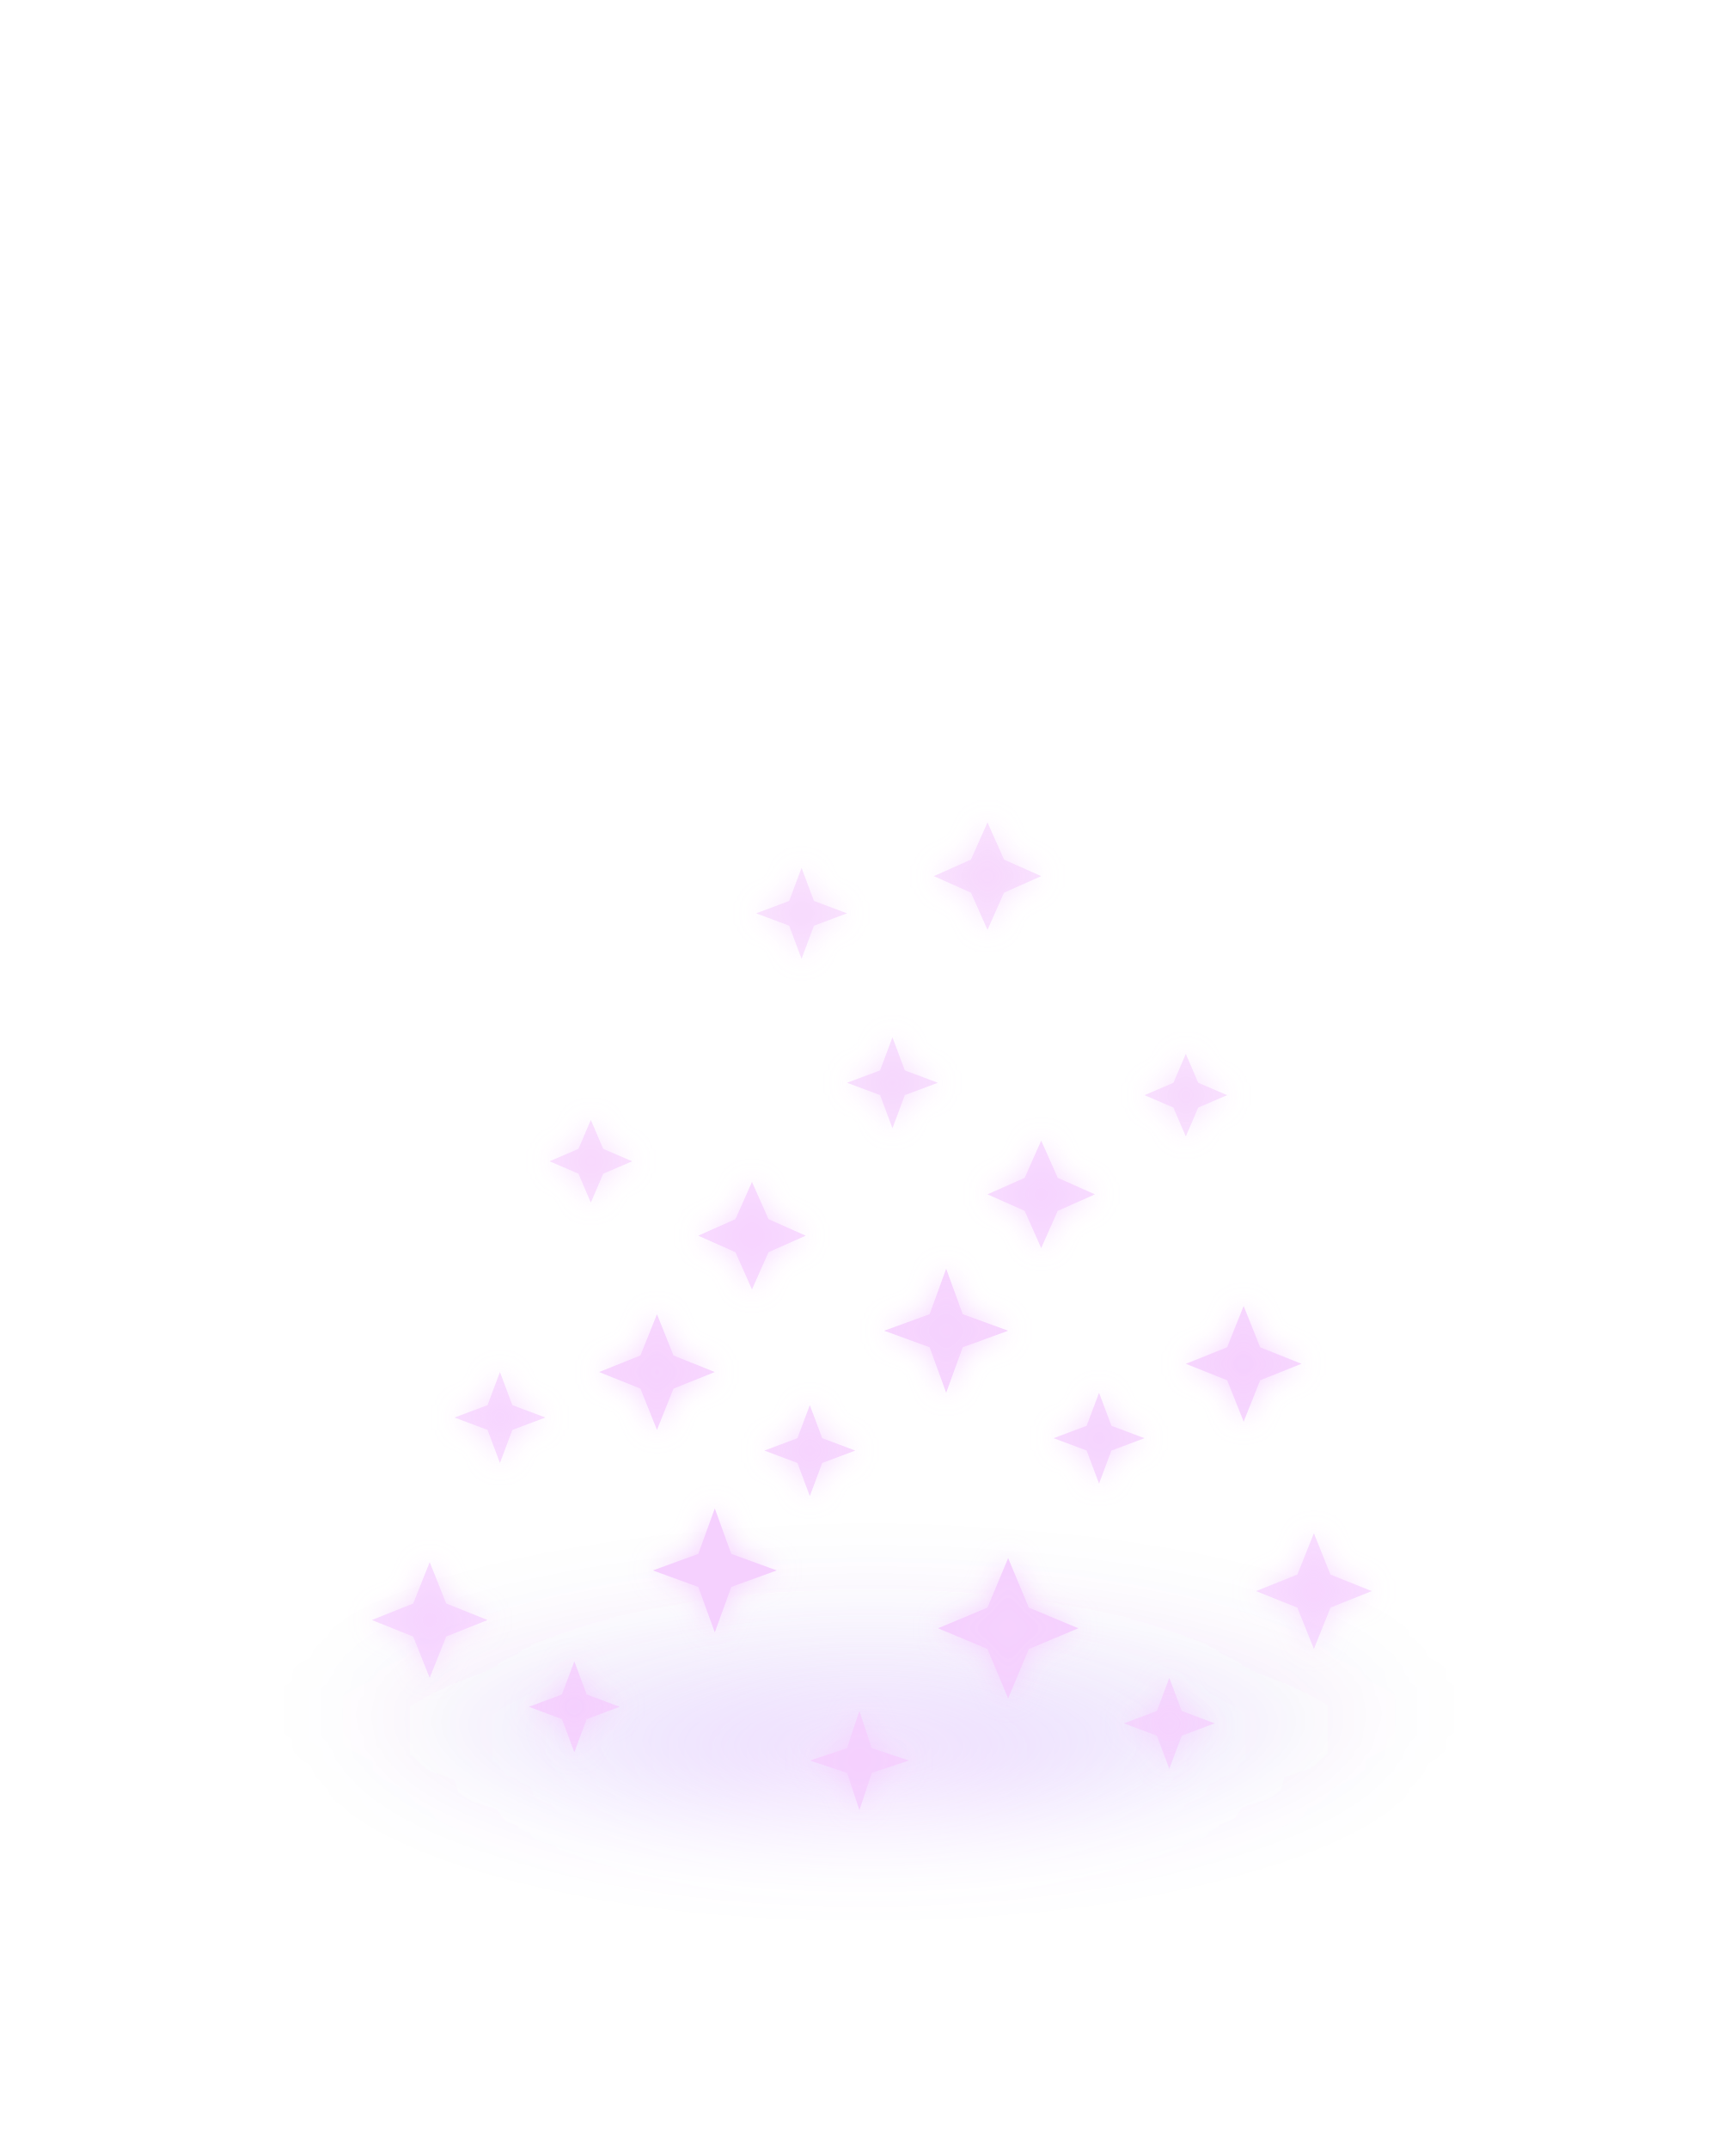
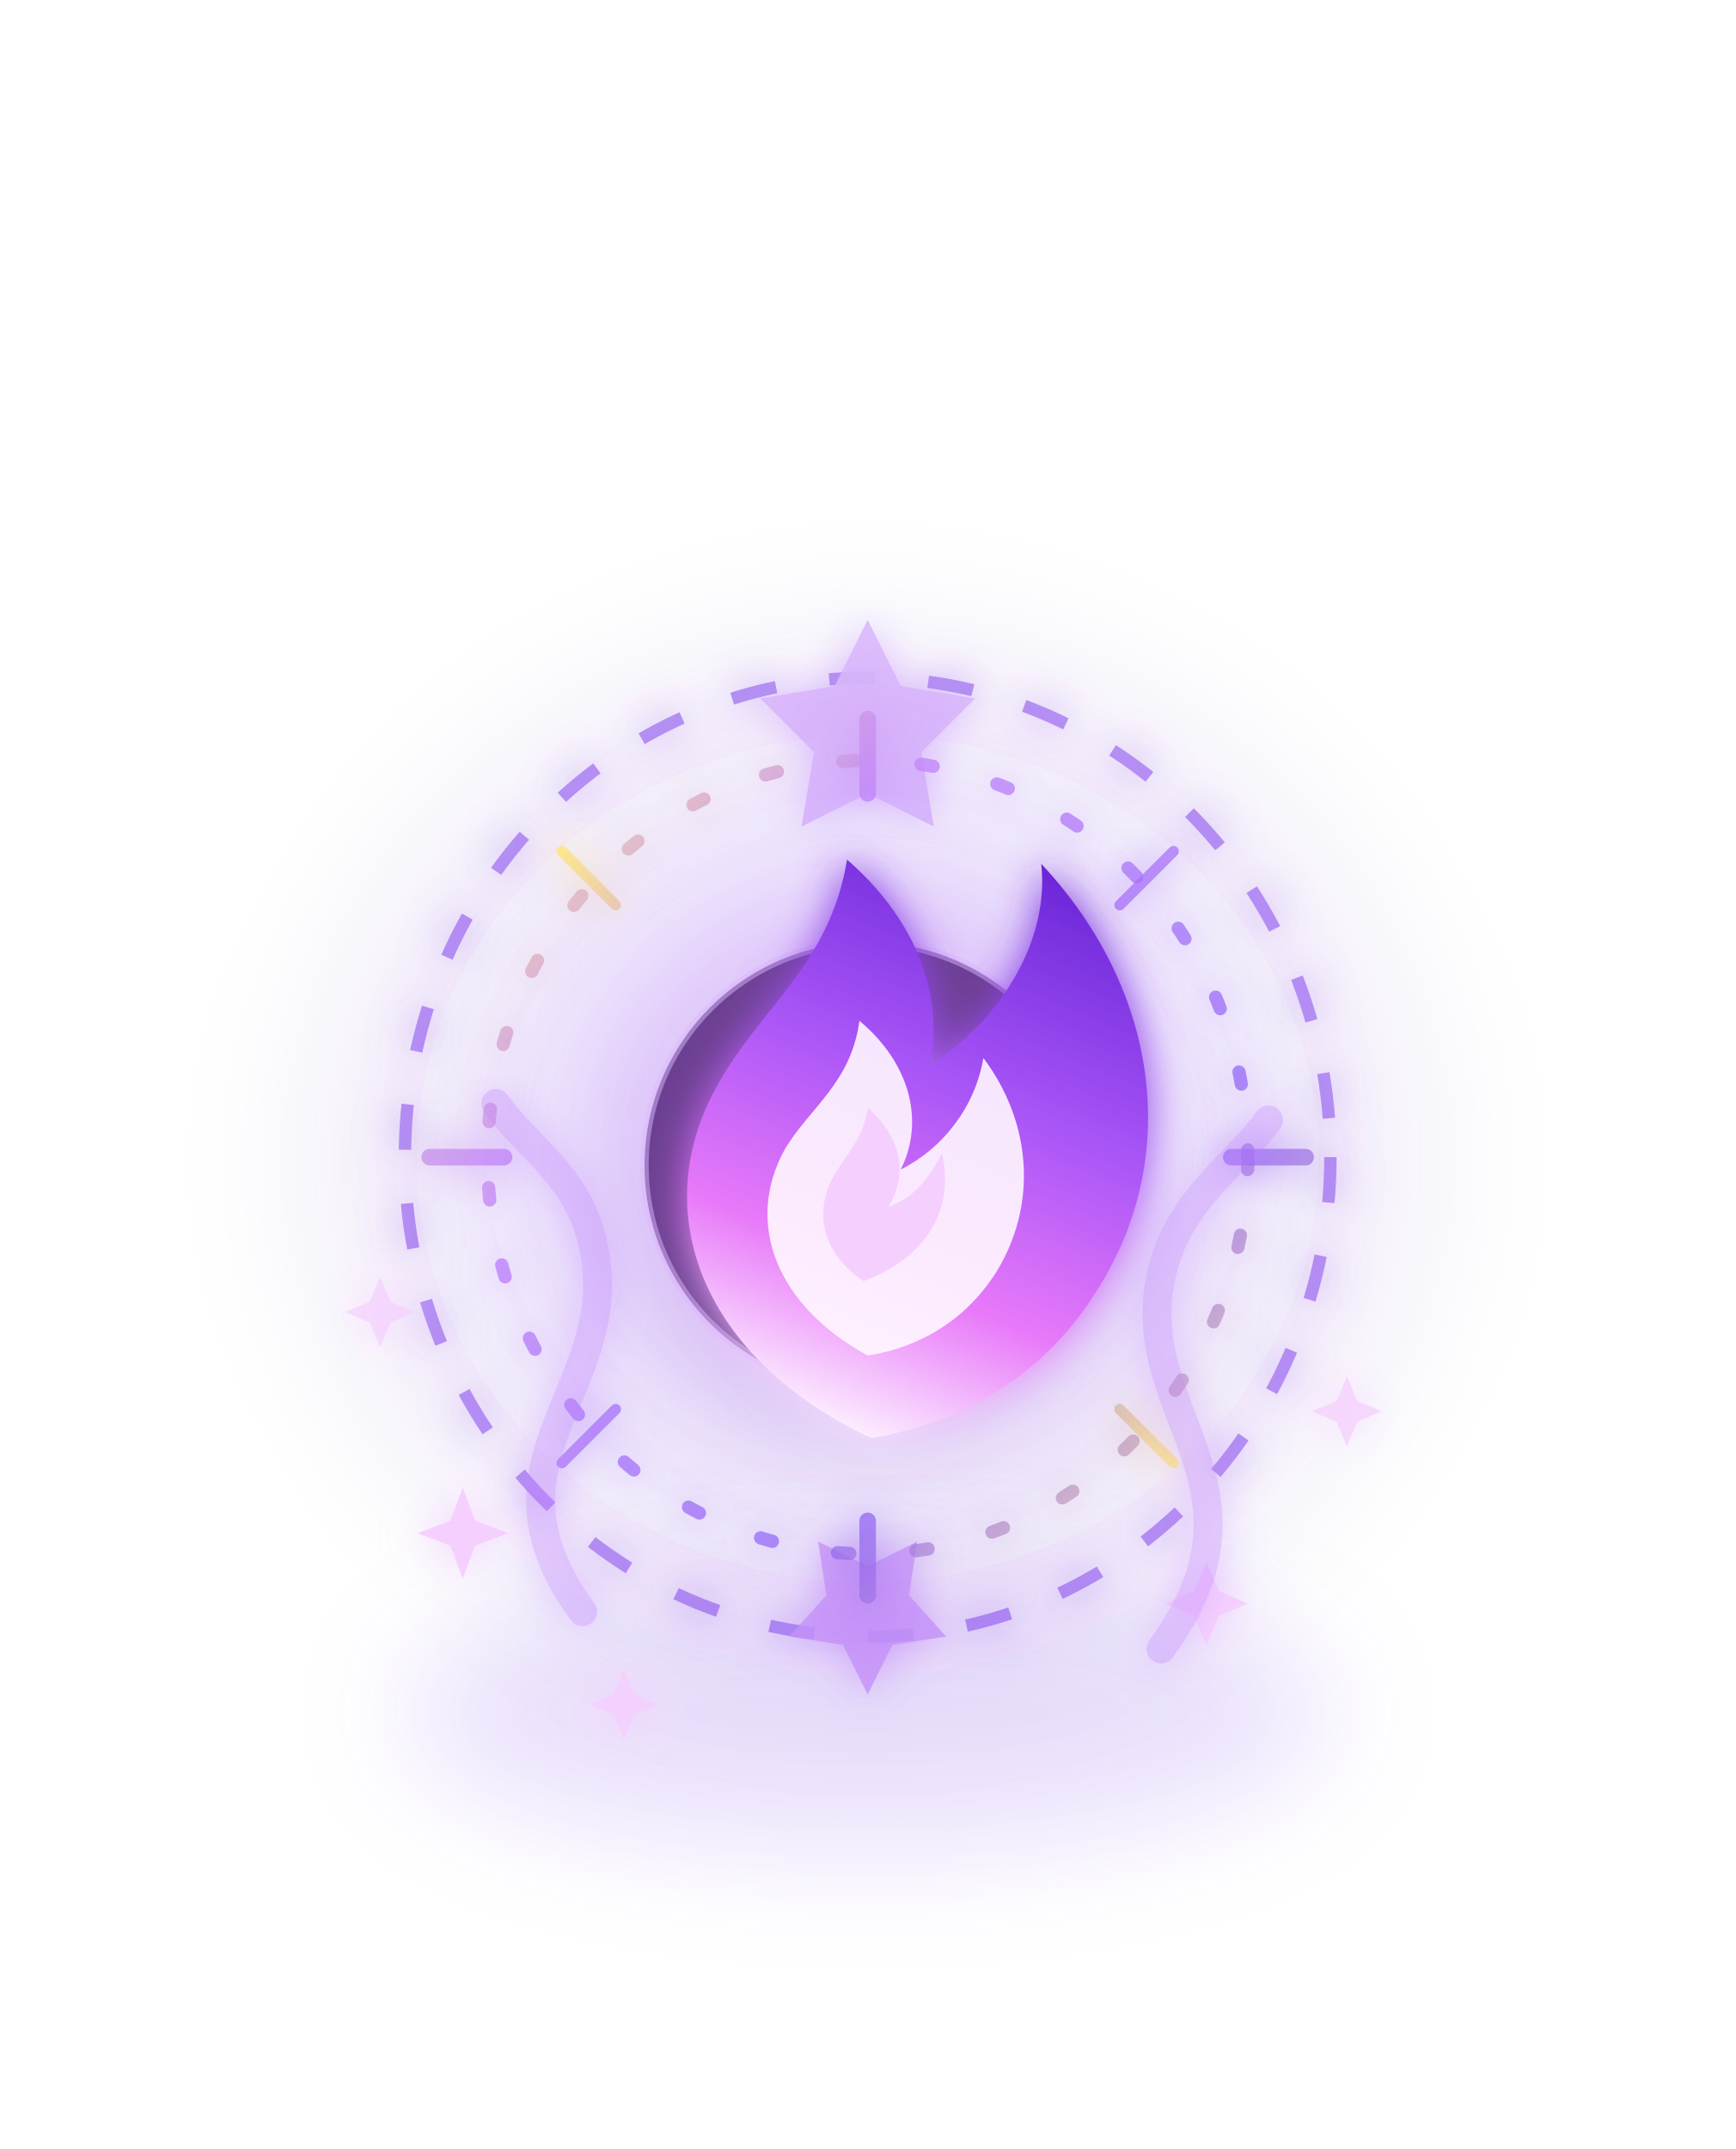
<svg xmlns="http://www.w3.org/2000/svg" viewBox="0 0 420 520" role="img" aria-labelledby="title description">
  <defs>
-     <radialGradient id="violet-floor" cx="50%" cy="82%" r="54%">
+     <radialGradient id="aura" cx="50%" cy="48%" r="50%">
      <stop offset="0" stop-color="#f5d0fe" stop-opacity=".42" />
      <stop offset=".24" stop-color="#c084fc" stop-opacity=".28" />
-       <stop offset=".55" stop-color="#8b5cf6" stop-opacity=".12" />
-       <stop offset="1" stop-color="#581c87" stop-opacity="0" />
+       <stop offset=".58" stop-color="#7c3aed" stop-opacity=".12" />
+       <stop offset="1" stop-color="#2e1065" stop-opacity="0" />
    </radialGradient>
-     <filter id="portal-glow" x="-180%" y="-180%" width="460%" height="460%">
-       <feGaussianBlur in="SourceGraphic" stdDeviation="3.2" result="blur" />
+     <radialGradient id="core" cx="48%" cy="42%" r="58%">
+       <stop offset="0" stop-color="#fff7ff" />
+       <stop offset=".2" stop-color="#f0abfc" />
+       <stop offset=".52" stop-color="#a855f7" />
+       <stop offset=".82" stop-color="#6d28d9" />
+       <stop offset="1" stop-color="#3b0764" />
+     </radialGradient>
+     <linearGradient id="flame" x1="35%" y1="100%" x2="68%" y2="0%">
+       <stop offset="0" stop-color="#fdf4ff" />
+       <stop offset=".28" stop-color="#e879f9" />
+       <stop offset=".62" stop-color="#a855f7" />
+       <stop offset="1" stop-color="#6d28d9" />
+     </linearGradient>
+     <linearGradient id="ring" x1="0" y1="0" x2="1" y2="1">
+       <stop offset="0" stop-color="#fde68a" stop-opacity=".95" />
+       <stop offset=".3" stop-color="#c084fc" stop-opacity=".78" />
+       <stop offset=".7" stop-color="#8b5cf6" stop-opacity=".68" />
+       <stop offset="1" stop-color="#fde68a" stop-opacity=".9" />
+     </linearGradient>
+     <filter id="soft-glow" x="-120%" y="-120%" width="340%" height="340%">
+       <feGaussianBlur in="SourceGraphic" stdDeviation="5" result="blur" />
      <feMerge>
        <feMergeNode in="blur" />
        <feMergeNode in="SourceGraphic" />
      </feMerge>
    </filter>
-     <filter id="floor-blur" x="-30%" y="-70%" width="160%" height="240%">
-       <feGaussianBlur stdDeviation="12" />
+     <filter id="wide-glow" x="-80%" y="-80%" width="260%" height="260%">
+       <feGaussianBlur stdDeviation="14" />
    </filter>
  </defs>
  <style>
-     .portal-floor{transform-box:fill-box;transform-origin:center;animation:floor-breathe 3.8s ease-in-out infinite}
-     .portal-light{transform-box:fill-box;transform-origin:center;animation:light-rise 3.5s ease-in-out infinite}
-     .portal-light:nth-of-type(2n){animation-delay:-.7s;animation-duration:4.1s}
-     .portal-light:nth-of-type(3n){animation-delay:-1.4s;animation-duration:3.1s}
-     .portal-light:nth-of-type(5n){animation-delay:-2.2s;animation-duration:4.6s}
-     @keyframes floor-breathe{0%,100%{opacity:.62;transform:scale(.94)}50%{opacity:1;transform:scale(1.04)}}
-     @keyframes light-rise{0%{opacity:.2;transform:translateY(18px) scale(.7)}38%{opacity:1}72%{opacity:.74}100%{opacity:.12;transform:translateY(-54px) scale(1.08)}}
-     @media (prefers-reduced-motion:reduce){.portal-floor,.portal-light{animation:none!important}.portal-floor{opacity:.8}.portal-light{opacity:.82}}
+     .se-aura{transform-box:fill-box;transform-origin:center;animation:se-aura 3.4s ease-in-out infinite}
+     .se-ring{transform-box:fill-box;transform-origin:center;animation:se-spin 14s linear infinite}
+     .se-ring-back{transform-box:fill-box;transform-origin:center;animation:se-spin-rev 19s linear infinite}
+     .se-flame{transform-box:fill-box;transform-origin:50% 78%;animation:se-flame 2.7s ease-in-out infinite}
+     .se-orb{transform-box:fill-box;transform-origin:center;animation:se-hover 3.2s ease-in-out infinite}
+     .se-wisp{transform-box:fill-box;transform-origin:center;animation:se-wisp 4.4s ease-in-out infinite}
+     .se-wisp.w2{animation-delay:-1.8s;animation-duration:5.2s}
+     .se-mote{transform-box:fill-box;transform-origin:center;animation:se-mote 3.8s ease-in-out infinite}
+     .se-mote.m2{animation-delay:-.8s}.se-mote.m3{animation-delay:-1.7s}.se-mote.m4{animation-delay:-2.5s}.se-mote.m5{animation-delay:-3.1s}
+     @keyframes se-aura{0%,100%{opacity:.55;transform:scale(.92)}50%{opacity:1;transform:scale(1.08)}}
+     @keyframes se-spin{to{transform:rotate(360deg)}}
+     @keyframes se-spin-rev{to{transform:rotate(-360deg)}}
+     @keyframes se-hover{0%,100%{transform:translateY(7px)}50%{transform:translateY(-7px)}}
+     @keyframes se-flame{0%,100%{transform:scale(.96) skewX(-1deg);opacity:.9}50%{transform:scale(1.06) skewX(2deg);opacity:1}}
+     @keyframes se-wisp{0%{opacity:0;transform:translateY(26px) scale(.78)}32%{opacity:.72}100%{opacity:0;transform:translateY(-48px) scale(1.12)}}
+     @keyframes se-mote{0%{opacity:0;transform:translateY(20px) scale(.55)}35%{opacity:1}100%{opacity:0;transform:translateY(-70px) scale(1.05)}}
+     @media (prefers-reduced-motion:reduce){.se-aura,.se-ring,.se-ring-back,.se-flame,.se-orb,.se-wisp,.se-mote{animation:none!important}.se-aura{opacity:.8}.se-wisp,.se-mote{opacity:.7}}
  </style>
-   <path class="portal-floor" d="M74 407 C112 350 310 350 347 407 C321 449 100 451 74 407 Z" fill="url(#violet-floor)" filter="url(#floor-blur)" />
-   <g fill="#f5d0fe" filter="url(#portal-glow)" aria-hidden="true">
-     <path class="portal-light" d="M104 378 l4 10 10 4-10 4-4 10-4-10-10-4 10-4z" opacity=".72" />
-     <path class="portal-light" d="M139 402 l3 8 8 3-8 3-3 8-3-8-8-3 8-3z" opacity=".86" />
-     <path class="portal-light" d="M173 365 l4 11 11 4-11 4-4 11-4-11-11-4 11-4z" />
-     <path class="portal-light" d="M208 414 l3 9 9 3-9 3-3 9-3-9-9-3 9-3z" opacity=".9" />
-     <path class="portal-light" d="M244 377 l5 12 12 5-12 5-5 12-5-12-12-5 12-5z" opacity=".96" />
-     <path class="portal-light" d="M283 406 l3 8 8 3-8 3-3 8-3-8-8-3 8-3z" opacity=".78" />
-     <path class="portal-light" d="M318 371 l4 10 10 4-10 4-4 10-4-10-10-4 10-4z" opacity=".7" />
-     <path class="portal-light" d="M121 332 l3 8 8 3-8 3-3 8-3-8-8-3 8-3z" opacity=".7" />
-     <path class="portal-light" d="M159 318 l4 10 10 4-10 4-4 10-4-10-10-4 10-4z" opacity=".84" />
-     <path class="portal-light" d="M196 340 l3 8 8 3-8 3-3 8-3-8-8-3 8-3z" opacity=".78" />
-     <path class="portal-light" d="M229 307 l4 11 11 4-11 4-4 11-4-11-11-4 11-4z" opacity=".88" />
-     <path class="portal-light" d="M266 337 l3 8 8 3-8 3-3 8-3-8-8-3 8-3z" opacity=".76" />
-     <path class="portal-light" d="M301 316 l4 10 10 4-10 4-4 10-4-10-10-4 10-4z" opacity=".82" />
-     <path class="portal-light" d="M143 271 l3 7 7 3-7 3-3 7-3-7-7-3 7-3z" opacity=".64" />
-     <path class="portal-light" d="M182 286 l4 9 9 4-9 4-4 9-4-9-9-4 9-4z" opacity=".74" />
-     <path class="portal-light" d="M216 251 l3 8 8 3-8 3-3 8-3-8-8-3 8-3z" opacity=".66" />
-     <path class="portal-light" d="M252 276 l4 9 9 4-9 4-4 9-4-9-9-4 9-4z" opacity=".72" />
-     <path class="portal-light" d="M287 255 l3 7 7 3-7 3-3 7-3-7-7-3 7-3z" opacity=".62" />
-     <path class="portal-light" d="M194 210 l3 8 8 3-8 3-3 8-3-8-8-3 8-3z" opacity=".58" />
-     <path class="portal-light" d="M239 199 l4 9 9 4-9 4-4 9-4-9-9-4 9-4z" opacity=".6" />
+   <ellipse class="se-aura" cx="210" cy="286" rx="150" ry="142" fill="url(#aura)" filter="url(#wide-glow)" />
+   <ellipse cx="210" cy="414" rx="112" ry="34" fill="#7c3aed" opacity=".16" filter="url(#wide-glow)" />
+   <g class="se-orb">
+     <g class="se-ring-back" fill="none" stroke="#7c3aed" stroke-width="3" opacity=".54" filter="url(#soft-glow)">
+       <ellipse cx="210" cy="280" rx="112" ry="116" stroke-dasharray="11 13" />
+       <path d="M210 150l8 16 18 3-13 13 3 18-16-8-16 8 3-18-13-13 18-3z" fill="#c084fc" stroke="none" opacity=".9" />
+       <path d="M210 410l6-12 13-2-9-10 2-13-12 6-12-6 2 13-9 10 13 2z" fill="#a855f7" stroke="none" opacity=".8" />
+     </g>
+     <g class="se-ring" fill="none" stroke="url(#ring)" stroke-width="3.2" filter="url(#soft-glow)">
+       <ellipse cx="210" cy="280" rx="92" ry="96" stroke-dasharray="3 16" stroke-linecap="round" />
+       <path d="M210 174v18M210 368v18M104 280h18M298 280h18" stroke-width="4" stroke-linecap="round" />
+       <path d="M136 206l13 13M271 341l13 13M284 206l-13 13M149 341l-13 13" stroke-width="2.6" stroke-linecap="round" />
+     </g>
+     <circle cx="210" cy="282" r="64" fill="url(#core)" opacity=".22" filter="url(#wide-glow)" />
+     <circle cx="210" cy="282" r="54" fill="#3b0764" opacity=".7" stroke="#d8b4fe" stroke-opacity=".5" stroke-width="2" />
+     <g class="se-flame" filter="url(#soft-glow)">
+       <path d="M211 348c-41-19-55-55-37-86 10-18 27-29 31-54 15 13 24 31 20 50 18-12 29-31 27-49 29 31 34 72 13 104-12 19-31 31-54 35z" fill="url(#flame)" />
+       <path d="M210 328c-22-12-30-32-20-50 6-10 16-16 18-31 12 10 16 24 10 36 10-5 18-15 20-27 12 16 13 36 3 52-7 11-18 18-31 20z" fill="#fff7ff" opacity=".9" />
+       <path d="M209 310c-9-6-12-15-8-24 3-6 8-10 9-18 8 7 10 16 5 24 6-2 10-7 13-13 3 13-3 25-19 31z" fill="#f5d0fe" />
+     </g>
+   </g>
+   <g fill="#f5d0fe" filter="url(#soft-glow)" aria-hidden="true">
+     <path class="se-mote" d="M112 360l3 8 8 3-8 3-3 8-3-8-8-3 8-3z" />
+     <path class="se-mote m2" d="M151 404l2.5 6 6 2.5-6 2.5-2.5 6-2.5-6-6-2.5 6-2.5z" opacity=".82" />
+     <path class="se-mote m3" d="M292 378l3 7 7 3-7 3-3 7-3-7-7-3 7-3z" opacity=".9" />
+     <path class="se-mote m4" d="M326 333l2.5 6 6 2.5-6 2.5-2.5 6-2.5-6-6-2.5 6-2.5z" opacity=".76" />
+     <path class="se-mote m5" d="M92 309l2.5 6 6 2.5-6 2.5-2.5 6-2.5-6-6-2.5 6-2.5z" opacity=".72" />
+   </g>
+   <g fill="none" stroke="#c084fc" stroke-width="7" stroke-linecap="round" opacity=".38" filter="url(#soft-glow)" aria-hidden="true">
+     <path class="se-wisp" d="M141 390c-28-38 12-55 2-91-4-15-16-22-23-32" />
+     <path class="se-wisp w2" d="M281 399c30-41-10-58 1-94 5-16 18-24 25-34" />
  </g>
</svg>
